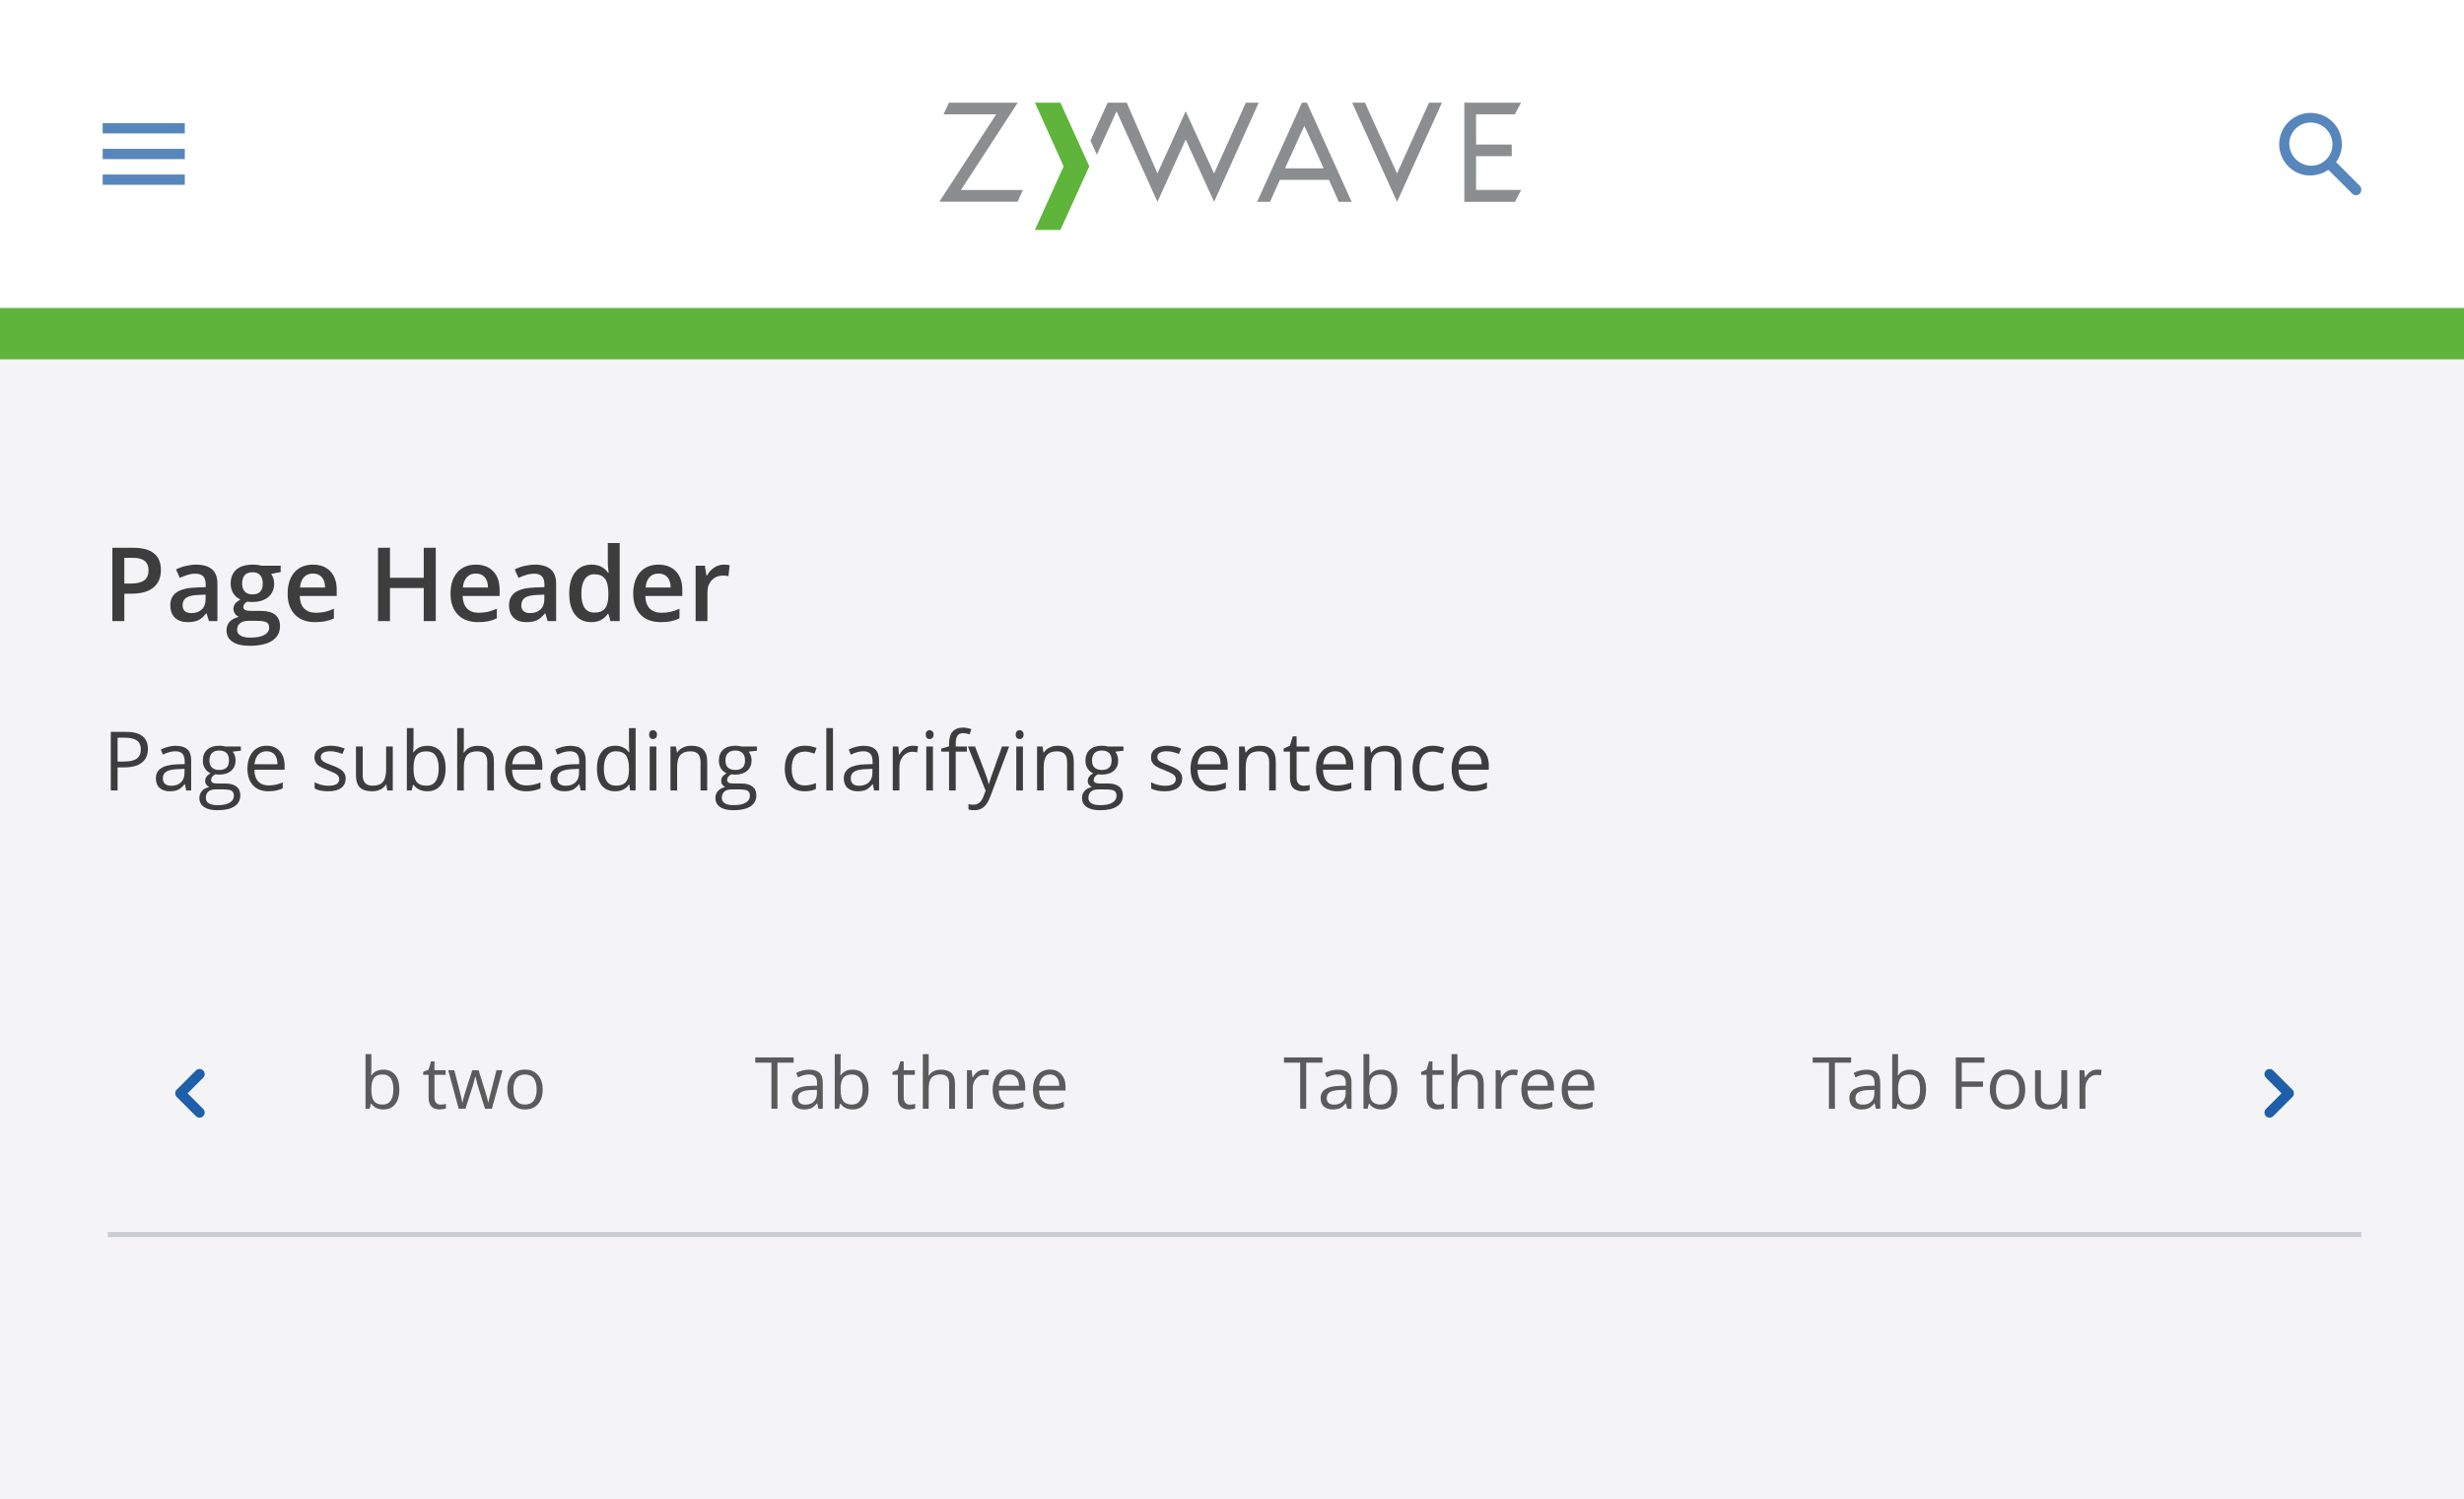
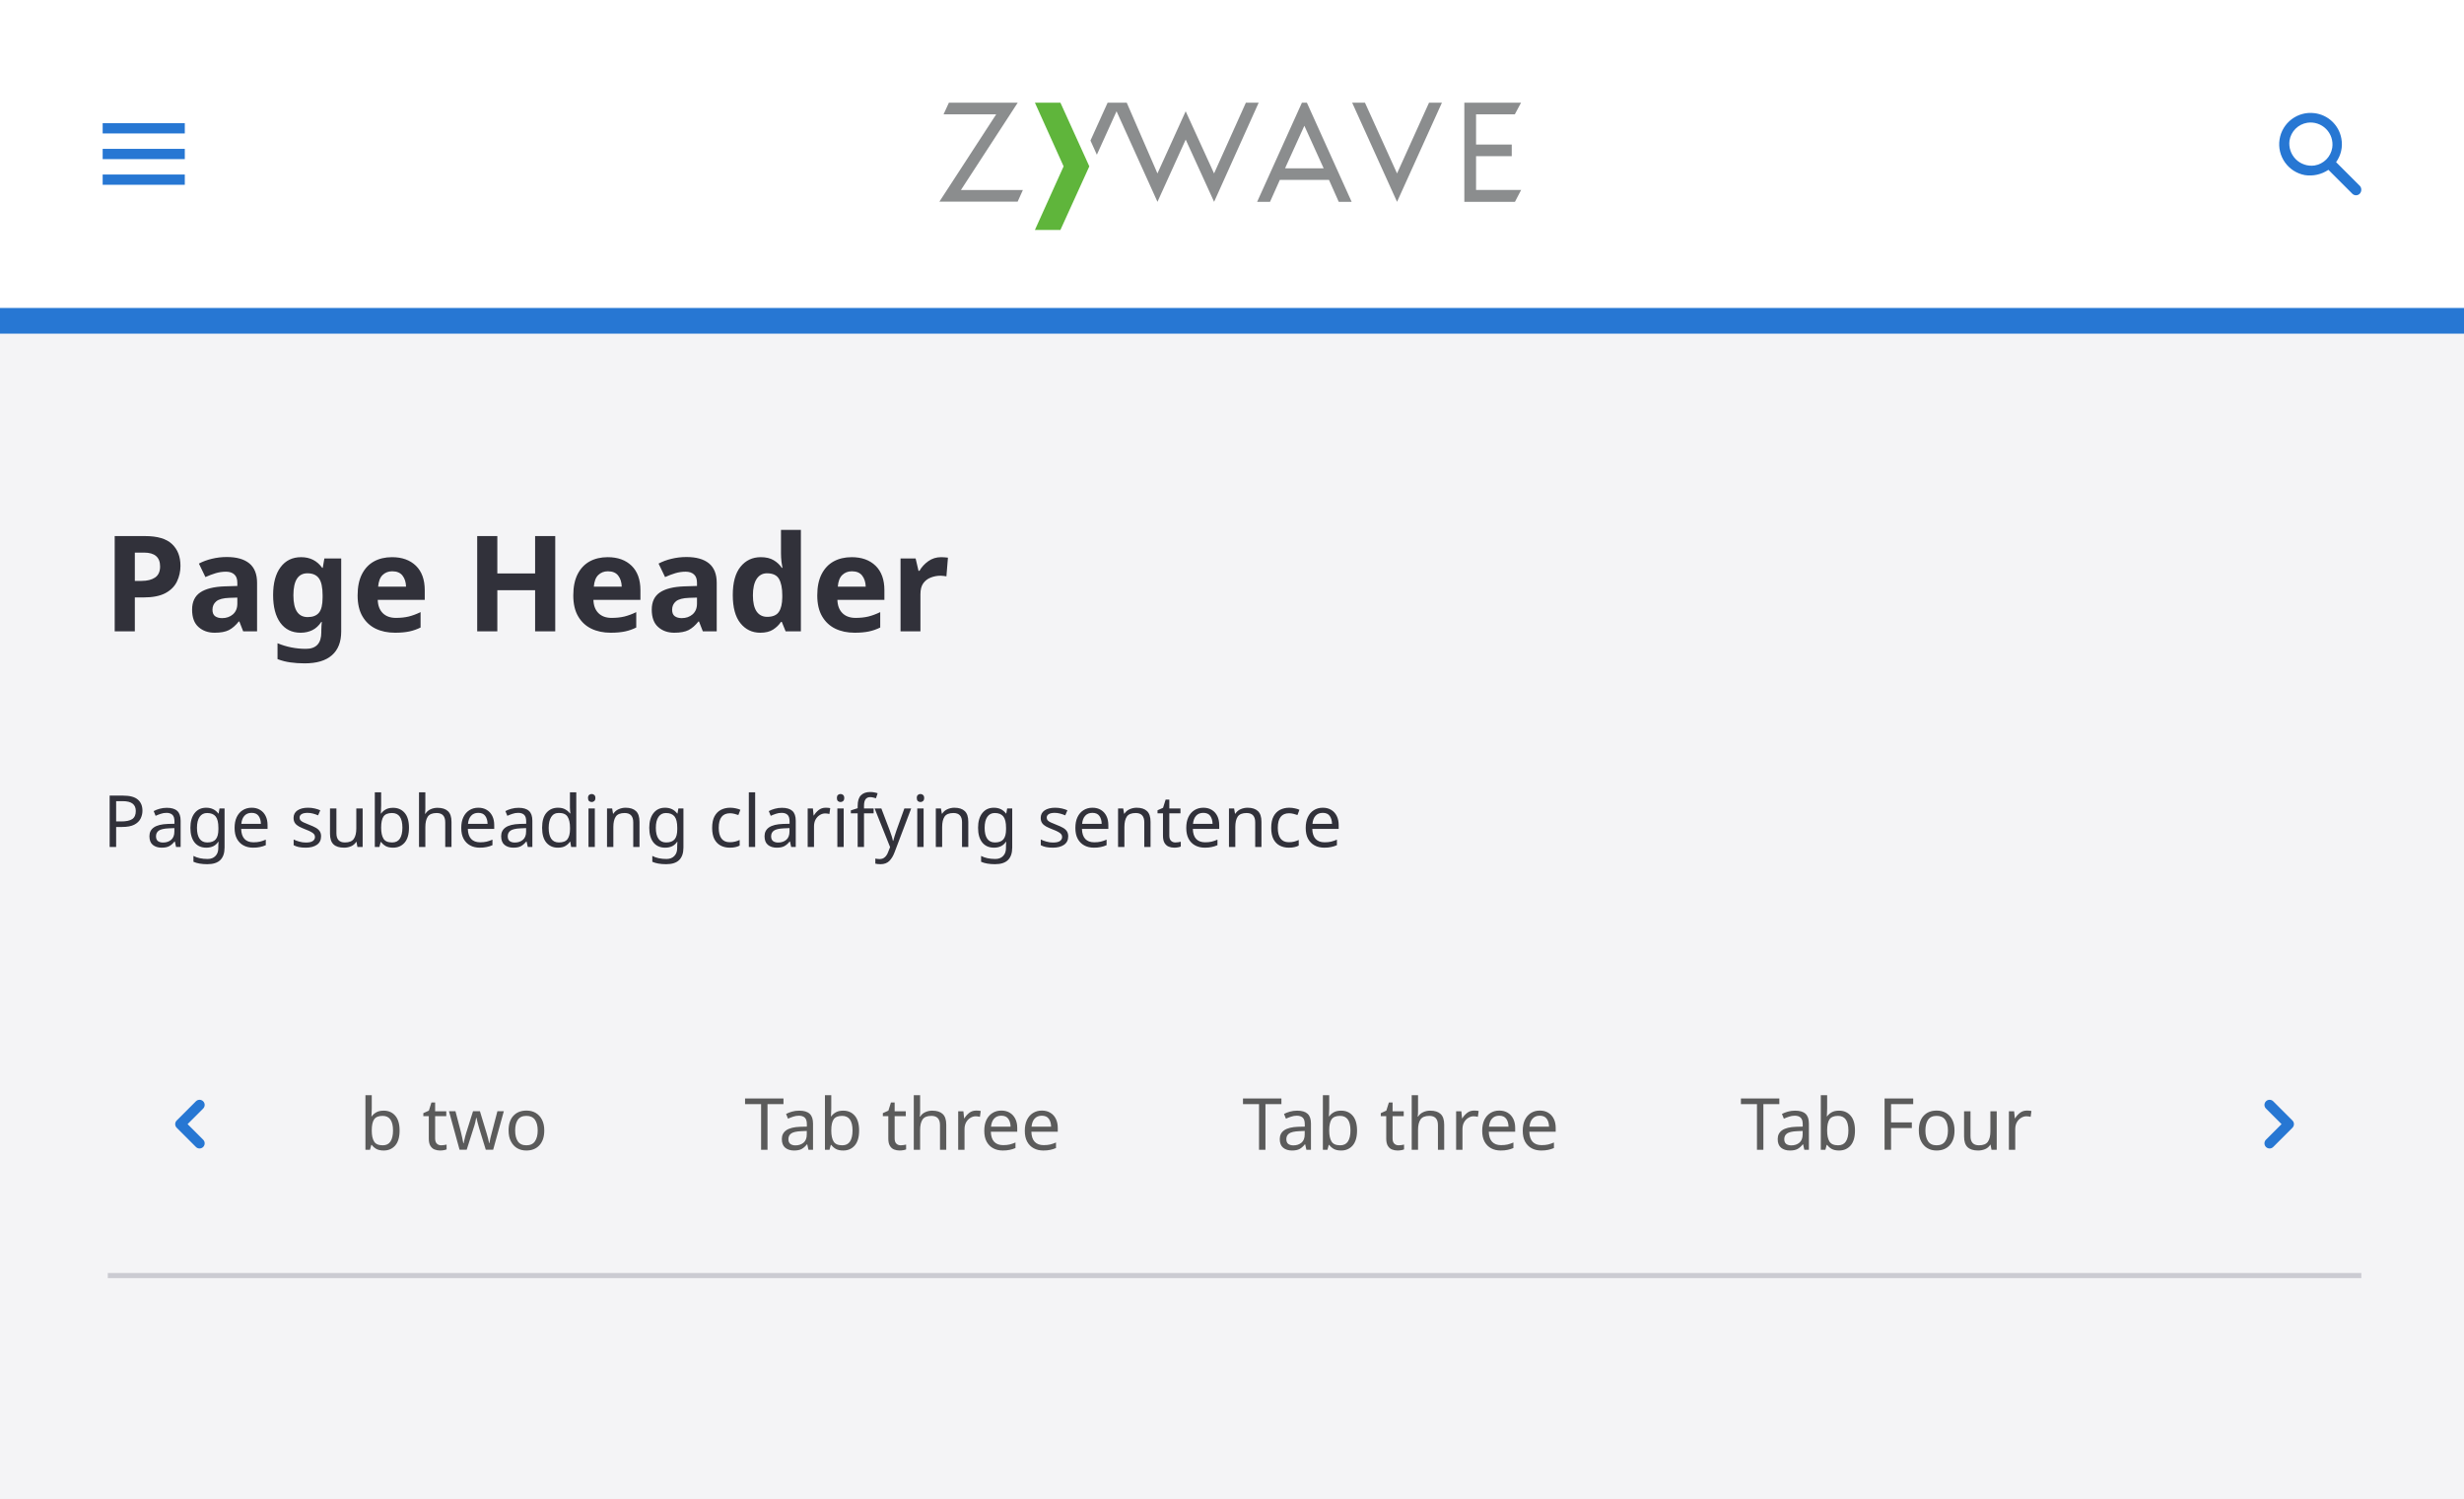
<svg xmlns="http://www.w3.org/2000/svg" width="480" height="292" viewBox="0 0 480 292">
  <defs>
    <clipPath id="clip-right_Left_Scroll">
      <rect width="480" height="292" />
    </clipPath>
  </defs>
  <g id="right_Left_Scroll" clip-path="url(#clip-right_Left_Scroll)">
    <rect width="480" height="292" fill="#f4f4f6" />
    <g id="Group_7683" data-name="Group 7683" transform="translate(521 25) rotate(180)">
      <path id="Path_379" data-name="Path 379" d="M201.8,15.2,206,11l4.2,4.2a.967.967,0,0,0,1.4,0h0a.967.967,0,0,0,0-1.4l-4.2-4.2-.7-.7a.967.967,0,0,0-1.4,0l-.7.7-4.2,4.2a.967.967,0,0,0,0,1.4h0A.965.965,0,0,0,201.8,15.2Z" transform="translate(16 13)" fill="#fff" />
      <rect id="Rectangle_171" data-name="Rectangle 171" width="24" height="24" transform="translate(210 13)" fill="none" />
    </g>
-     <g id="Group_8093" data-name="Group 8093">
+     <g id="Group_8095" data-name="Group 8095" transform="translate(-253 -54)">
+       <rect id="Rectangle_4038" data-name="Rectangle 4038" width="439" height="1" transform="translate(274 302)" fill="#cbcbd2" />
+       <text id="b_two" data-name="b two" transform="translate(323 278)" fill="#5b5b5b" font-size="14" font-family="SegoeUI, Segoe UI">
+         <tspan x="0" y="0">b two</tspan>
+       </text>
+       <text id="Tab_three" data-name="Tab three" transform="translate(398 278)" fill="#5b5b5b" font-size="14" font-family="SegoeUI, Segoe UI">
+         <tspan x="0" y="0">Tab three</tspan>
+       </text>
+       <text id="Tab_three-2" data-name="Tab three" transform="translate(495 278)" fill="#5b5b5b" font-size="14" font-family="SegoeUI, Segoe UI">
+         <tspan x="0" y="0">Tab three</tspan>
+       </text>
+       <text id="Tab_Four" data-name="Tab Four" transform="translate(592 278)" fill="#5b5b5b" font-size="14" font-family="SegoeUI, Segoe UI">
+         <tspan x="0" y="0">Tab Four</tspan>
+       </text>
+       <text id="Page_Header" data-name="Page Header" transform="translate(273 177)" fill="#31313a" font-size="26" font-family="SegoeUI-Semibold, Segoe UI" font-weight="600">
+         <tspan x="0" y="0">Page Header</tspan>
+       </text>
+       <text id="Page_subheading_clarifying_sentence" data-name="Page subheading clarifying sentence" transform="translate(273 219)" fill="#31313a" font-size="14" font-family="SegoeUI, Segoe UI">
+         <tspan x="0" y="0">Page subheading clarifying sentence</tspan>
+       </text>
+     </g>
+     <g id="Group_8415" data-name="Group 8415" transform="translate(9137 1860)">
+       <circle id="Ellipse_3" data-name="Ellipse 3" cx="18" cy="18" r="18" transform="translate(-8712 -1659)" fill="none" />
+       <g id="Artwork_8" data-name="Artwork 8" transform="translate(-8693 -1641)">
+         <g id="Group_8413" data-name="Group 8413" transform="translate(-12 -12)">
+           <path id="Path_6665" data-name="Path 6665" d="M9.421,8.964,12.457,12,9.421,15.036a1,1,0,0,0,0,1.414h0a1,1,0,0,0,1.414,0l3.743-3.743a1,1,0,0,0,0-1.414L10.835,7.55a1,1,0,0,0-1.414,0h0A1,1,0,0,0,9.421,8.964Z" fill="#2777d3" />
+           <rect id="Rectangle_5285" data-name="Rectangle 5285" width="24" height="24" fill="none" />
+         </g>
+       </g>
+     </g>
+     <g id="Group_8416" data-name="Group 8416" transform="translate(-8656 -1422) rotate(180)">
+       <circle id="Ellipse_3-2" data-name="Ellipse 3" cx="18" cy="18" r="18" transform="translate(-8712 -1659)" fill="none" />
+       <g id="Artwork_8-2" data-name="Artwork 8" transform="translate(-8693 -1641)">
+         <g id="Group_8413-2" data-name="Group 8413" transform="translate(-12 -12)">
+           <path id="Path_6665-2" data-name="Path 6665" d="M9.421,8.964,12.457,12,9.421,15.036a1,1,0,0,0,0,1.414h0a1,1,0,0,0,1.414,0l3.743-3.743a1,1,0,0,0,0-1.414L10.835,7.55a1,1,0,0,0-1.414,0h0A1,1,0,0,0,9.421,8.964Z" fill="#2777d3" />
+           <rect id="Rectangle_5285-2" data-name="Rectangle 5285" width="24" height="24" fill="none" />
+         </g>
+       </g>
+     </g>
+     <g id="Mobile_Top_Bar_2" data-name="Mobile Top Bar – 2">
      <rect id="Rectangle_1" data-name="Rectangle 1" width="480" height="60" fill="#fff" />
      <g id="Group_72" data-name="Group 72" transform="translate(183 20)">
        <g id="Group_6" data-name="Group 6">
          <path id="Path_467" data-name="Path 467" d="M440.678,0l-6.233,13.788L428.193,0H425.7l8.745,19.322L443.19,0Z" transform="translate(-345.294)" fill="#8b8d8e" />
          <path id="Path_468" data-name="Path 468" d="M343.6,19.322h2.512L337.39,0h-.963L327.7,19.322h2.512l1.908-4.269H341.7ZM333.14,12.787,336.9,4.5l3.759,8.292Z" transform="translate(-265.804)" fill="#8b8d8e" />
          <path id="Path_469" data-name="Path 469" d="M543.685,10.426h6.951V8.16h-6.951V2.267h7.555L552.45,0H541.4V19.322h9.859L552.468,17h-8.783Z" transform="translate(-439.14)" fill="#8b8d8e" />
          <path id="Path_470" data-name="Path 470" d="M186.078,0l-6.2,13.788L174.348,1.681l-5.5,12.107L162.864,0h-3.721L155.8,7.385l1.247,2.758,3.834-8.462,7.971,17.641,5.5-12.126,5.534,12.126L188.571,0Z" transform="translate(-126.372)" fill="#8b8d8e" />
          <path id="Path_471" data-name="Path 471" d="M4.193,17.018,15.262,0H1.851L.812,2.267H11.068L0,19.285H15.243l1.02-2.267Z" fill="#8b8d8e" />
        </g>
-         <path id="Path_472" data-name="Path 472" d="M103.468,0H98.5l5.591,12.409L98.5,24.8h4.968L109.1,12.409Z" transform="translate(-79.895)" fill="#5FB53B" />
+         <path id="Path_472" data-name="Path 472" d="M103.468,0H98.5l5.591,12.409L98.5,24.8h4.968L109.1,12.409Z" transform="translate(-79.895)" fill="#5fb53b" />
      </g>
      <g id="Group_8092" data-name="Group 8092">
        <ellipse id="Ellipse_1" data-name="Ellipse 1" cx="18" cy="17.5" rx="18" ry="17.5" transform="translate(434 13)" fill="none" />
-         <path id="Path_5694" data-name="Path 5694" d="M302.715,257.318l-4.678-4.678a5.945,5.945,0,0,0,1.029-4.584,6.054,6.054,0,0,0-5.239-4.959,6.109,6.109,0,0,0-1.871,12.069,6.469,6.469,0,0,0,4.585-1.029l4.678,4.678a1.018,1.018,0,0,0,1.4,0A1.143,1.143,0,0,0,302.715,257.318Zm-13.753-8.888a4.171,4.171,0,0,1,3.462-3.462,4.275,4.275,0,0,1,4.865,4.865,4.171,4.171,0,0,1-3.462,3.462A4.313,4.313,0,0,1,288.962,248.43Z" transform="translate(157.046 -221.052)" fill="#5786bd" />
+         <path id="Path_5694" data-name="Path 5694" d="M302.715,257.318l-4.678-4.678a5.945,5.945,0,0,0,1.029-4.584,6.054,6.054,0,0,0-5.239-4.959,6.109,6.109,0,0,0-1.871,12.069,6.469,6.469,0,0,0,4.585-1.029l4.678,4.678a1.018,1.018,0,0,0,1.4,0A1.143,1.143,0,0,0,302.715,257.318Zm-13.753-8.888a4.171,4.171,0,0,1,3.462-3.462,4.275,4.275,0,0,1,4.865,4.865,4.171,4.171,0,0,1-3.462,3.462A4.313,4.313,0,0,1,288.962,248.43Z" transform="translate(157.046 -221.052)" fill="#2777d3" />
      </g>
      <g id="Group_8091" data-name="Group 8091" transform="translate(-12)">
        <ellipse id="Ellipse_2" data-name="Ellipse 2" cx="18" cy="17.5" rx="18" ry="17.5" transform="translate(22 12)" fill="none" />
        <g id="Group_7747" data-name="Group 7747" transform="translate(16 6)">
-           <rect id="Rectangle_4038" data-name="Rectangle 4038" width="16" height="2" transform="translate(16 18)" fill="#5786bd" />
-           <rect id="Rectangle_4039" data-name="Rectangle 4039" width="16" height="2" transform="translate(16 23)" fill="#5786bd" />
-           <rect id="Rectangle_4040" data-name="Rectangle 4040" width="16" height="2" transform="translate(16 28)" fill="#5786bd" />
+           <rect id="Rectangle_4038-2" data-name="Rectangle 4038" width="16" height="2" transform="translate(16 18)" fill="#2777d3" />
+           <rect id="Rectangle_4039" data-name="Rectangle 4039" width="16" height="2" transform="translate(16 23)" fill="#2777d3" />
+           <rect id="Rectangle_4040" data-name="Rectangle 4040" width="16" height="2" transform="translate(16 28)" fill="#2777d3" />
        </g>
      </g>
-       <path id="Path_5695" data-name="Path 5695" d="M0,0H480V10H0Z" transform="translate(0 60)" fill="#5FB53B" />
-     </g>
-     <g id="Group_8095" data-name="Group 8095" transform="translate(-253 -56)">
-       <rect id="Rectangle_4038-2" data-name="Rectangle 4038" width="439" height="1" transform="translate(274 296)" fill="#cbcbd2" />
-       <text id="b_two" data-name="b two" transform="translate(323 272)" fill="#5b5b5b" font-size="14" font-family="OpenSans, Open Sans">
-         <tspan x="0" y="0">b two</tspan>
-       </text>
-       <text id="Tab_three" data-name="Tab three" transform="translate(400 272)" fill="#5b5b5b" font-size="14" font-family="OpenSans, Open Sans">
-         <tspan x="0" y="0">Tab three</tspan>
-       </text>
-       <text id="Tab_three-2" data-name="Tab three" transform="translate(503 272)" fill="#5b5b5b" font-size="14" font-family="OpenSans, Open Sans">
-         <tspan x="0" y="0">Tab three</tspan>
-       </text>
-       <text id="Tab_Four" data-name="Tab Four" transform="translate(606 272)" fill="#5b5b5b" font-size="14" font-family="OpenSans, Open Sans">
-         <tspan x="0" y="0">Tab Four</tspan>
-       </text>
-       <text id="Page_Header" data-name="Page Header" transform="translate(273 177)" fill="#3d3d3d" font-size="20" font-family="OpenSans-Semibold, Open Sans" font-weight="600">
-         <tspan x="0" y="0">Page Header</tspan>
-       </text>
-       <text id="Page_subheading_clarifying_sentence" data-name="Page subheading clarifying sentence" transform="translate(273 210)" fill="#3d3d3d" font-size="16" font-family="OpenSans, Open Sans">
-         <tspan x="0" y="0">Page subheading clarifying sentence</tspan>
-       </text>
-     </g>
-     <g id="Group_8415" data-name="Group 8415" transform="translate(9137 1854)">
-       <circle id="Ellipse_3" data-name="Ellipse 3" cx="18" cy="18" r="18" transform="translate(-8712 -1659)" fill="none" />
-       <g id="Artwork_8" data-name="Artwork 8" transform="translate(-8693 -1641)">
-         <g id="Group_8413" data-name="Group 8413" transform="translate(-12 -12)">
-           <path id="Path_6665" data-name="Path 6665" d="M9.421,8.964,12.457,12,9.421,15.036a1,1,0,0,0,0,1.414h0a1,1,0,0,0,1.414,0l3.743-3.743a1,1,0,0,0,0-1.414L10.835,7.55a1,1,0,0,0-1.414,0h0A1,1,0,0,0,9.421,8.964Z" fill="#1f5ea8" />
-           <rect id="Rectangle_5285" data-name="Rectangle 5285" width="24" height="24" fill="none" />
-         </g>
-       </g>
-     </g>
-     <g id="Group_8416" data-name="Group 8416" transform="translate(-8656 -1428) rotate(180)">
-       <circle id="Ellipse_3-2" data-name="Ellipse 3" cx="18" cy="18" r="18" transform="translate(-8712 -1659)" fill="none" />
-       <g id="Artwork_8-2" data-name="Artwork 8" transform="translate(-8693 -1641)">
-         <g id="Group_8413-2" data-name="Group 8413" transform="translate(-12 -12)">
-           <path id="Path_6665-2" data-name="Path 6665" d="M9.421,8.964,12.457,12,9.421,15.036a1,1,0,0,0,0,1.414h0a1,1,0,0,0,1.414,0l3.743-3.743a1,1,0,0,0,0-1.414L10.835,7.55a1,1,0,0,0-1.414,0h0A1,1,0,0,0,9.421,8.964Z" fill="#1f5ea8" />
-           <rect id="Rectangle_5285-2" data-name="Rectangle 5285" width="24" height="24" fill="none" />
-         </g>
-       </g>
+       <path id="Path_5695" data-name="Path 5695" d="M0,0H480V5H0Z" transform="translate(0 60)" fill="#2777d3" />
    </g>
  </g>
</svg>
